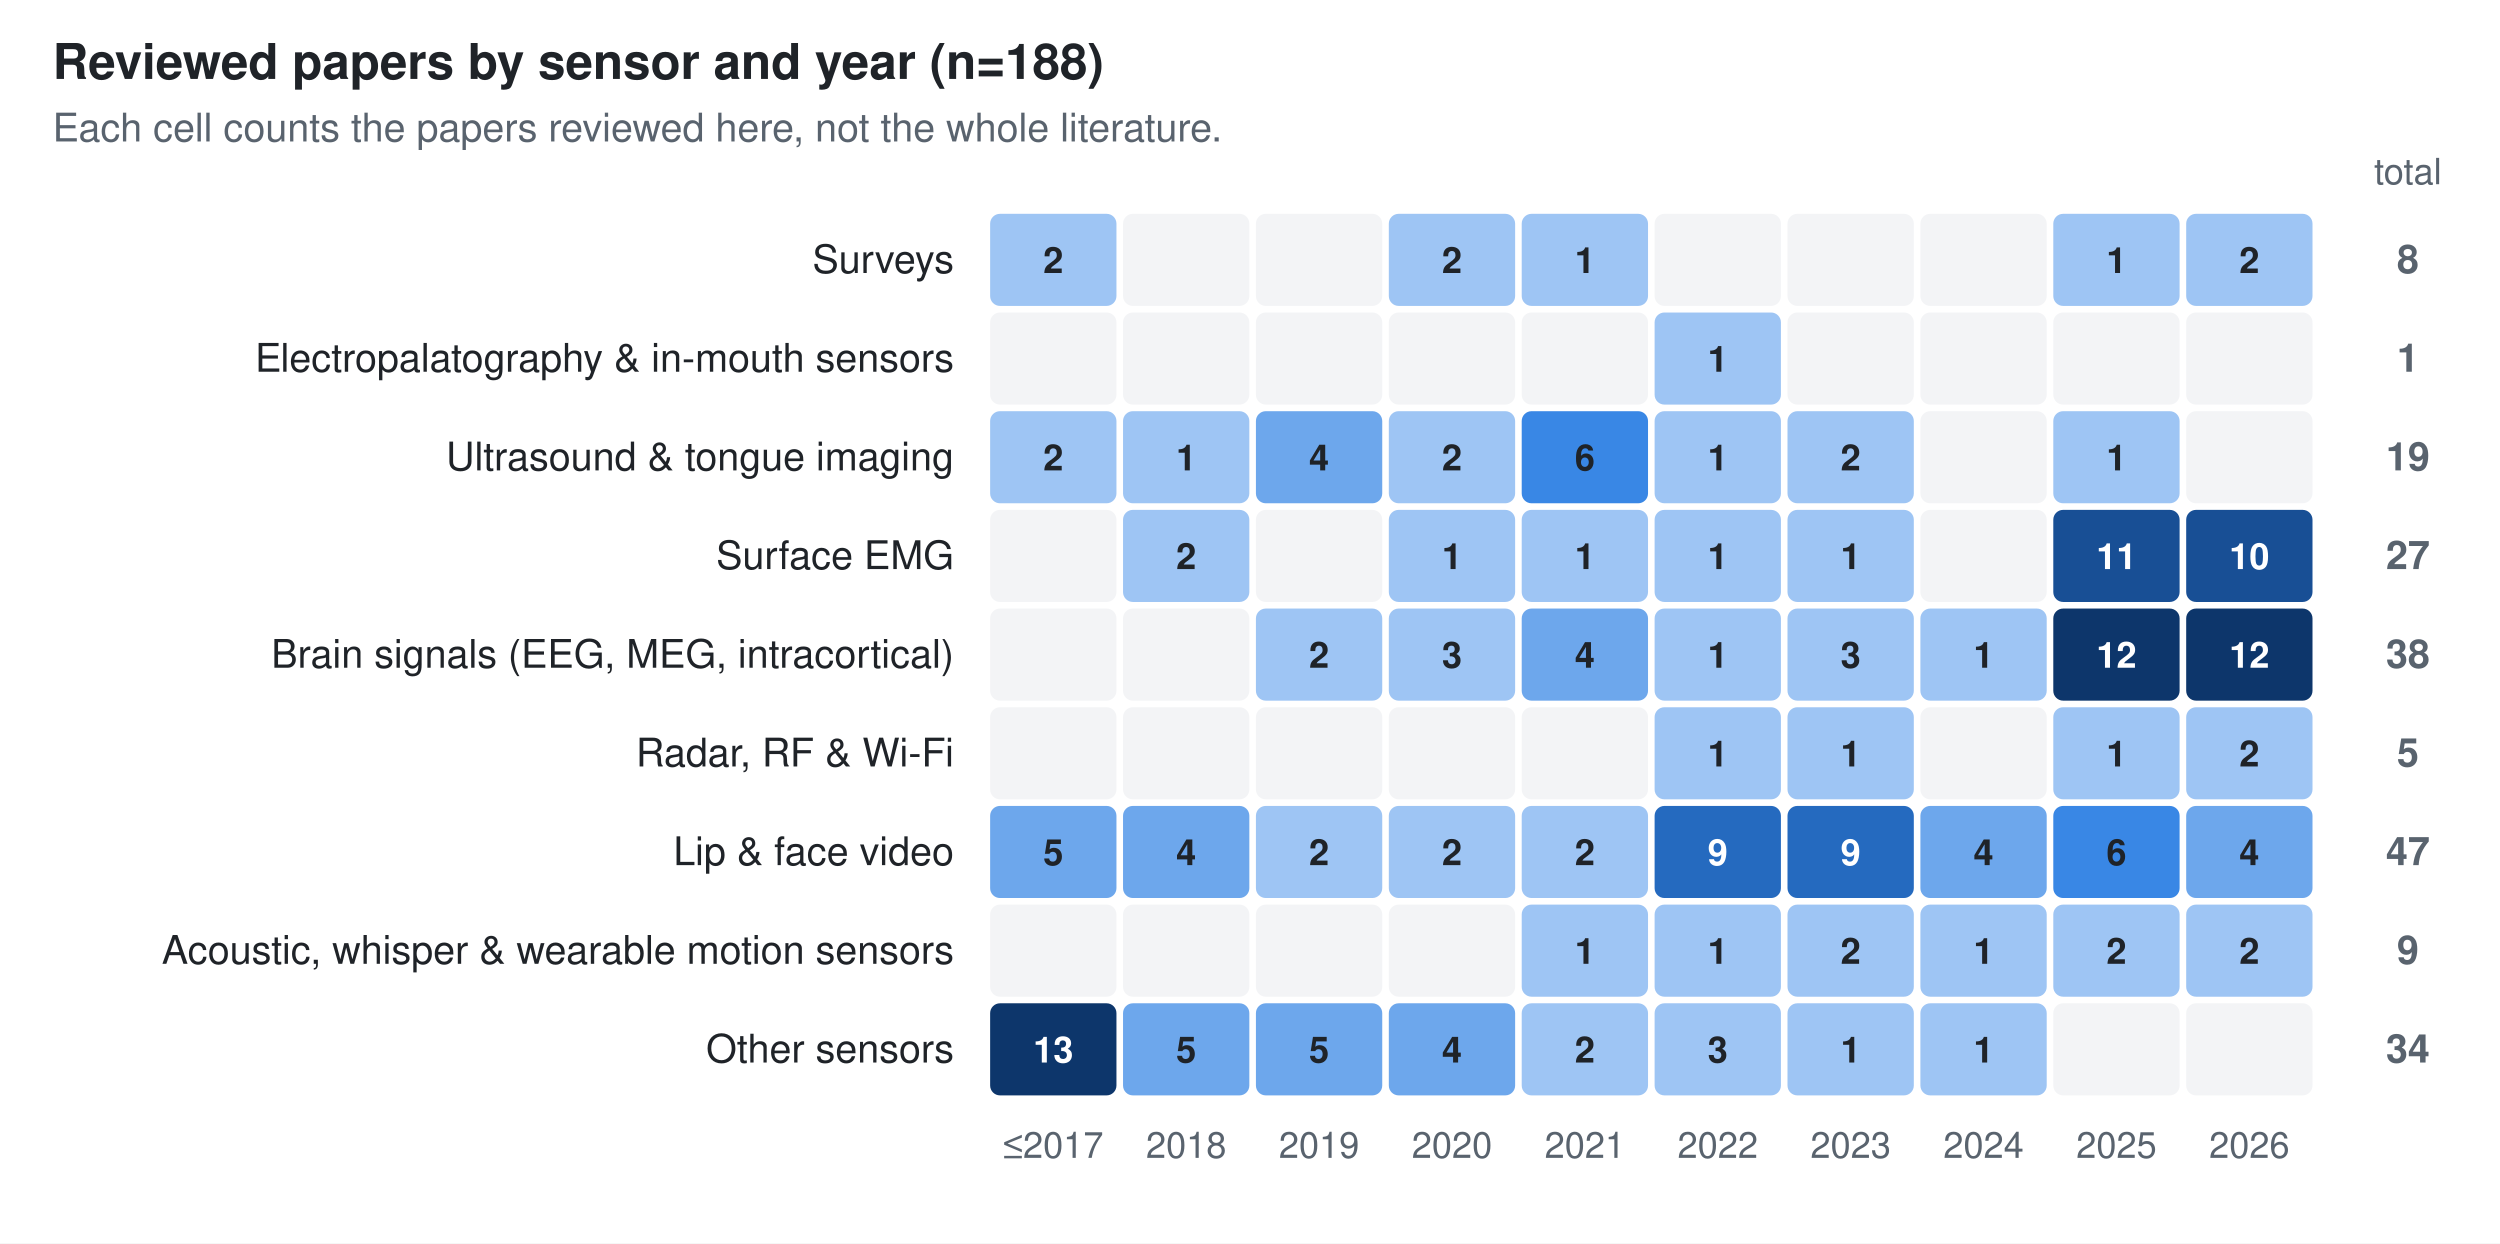
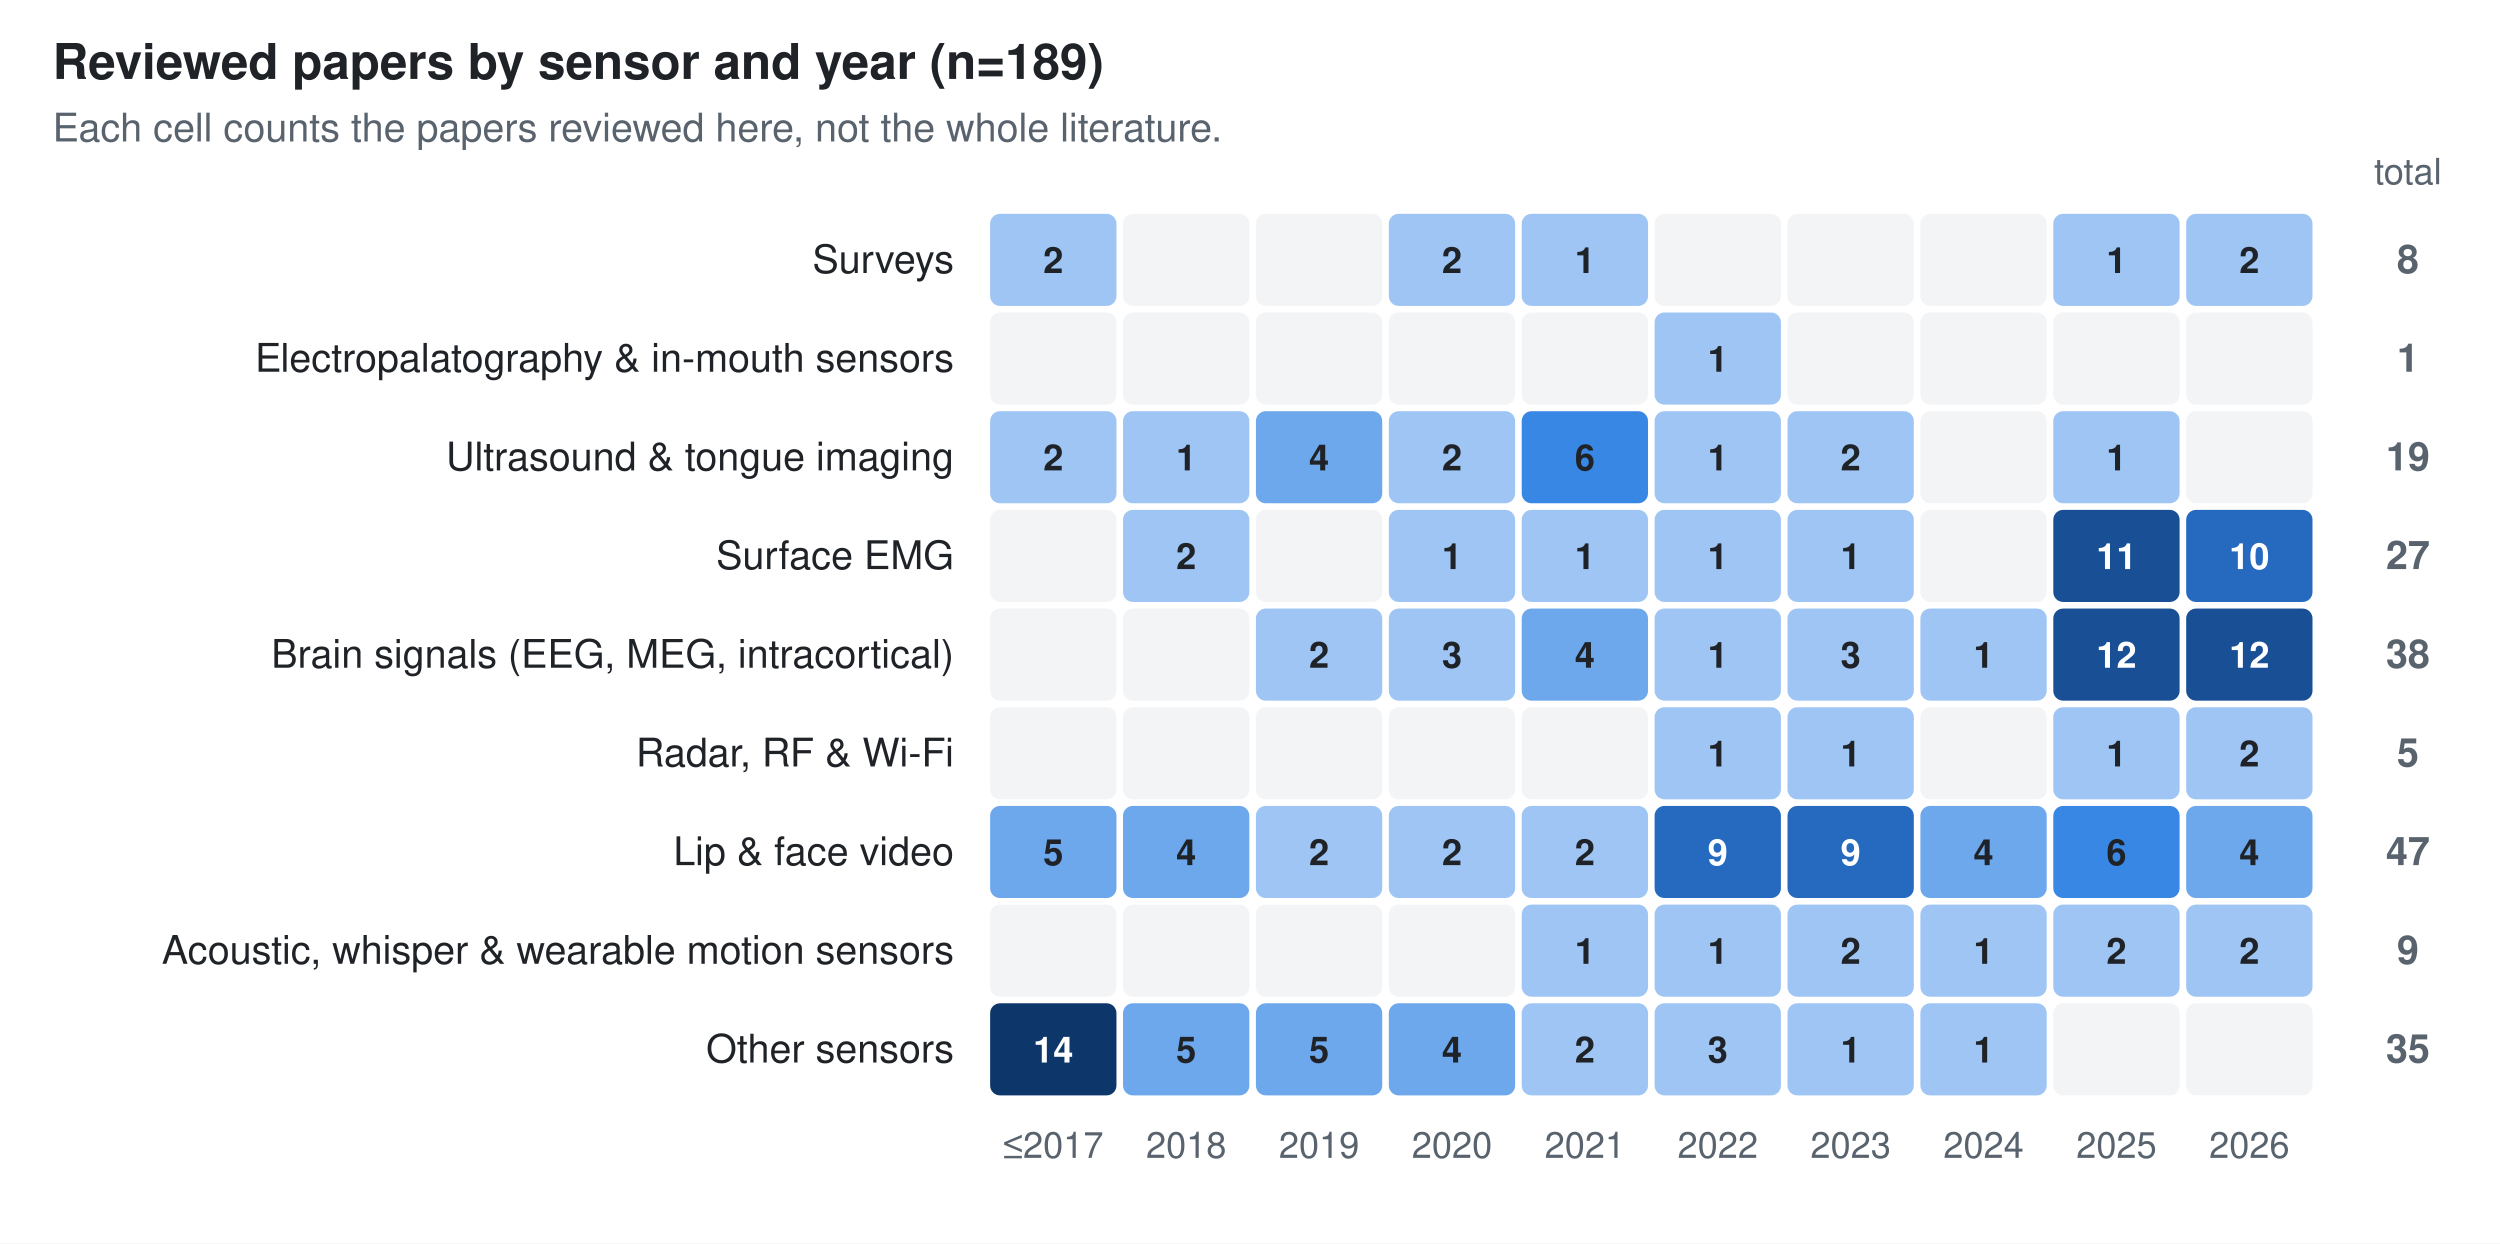
- <svg xmlns="http://www.w3.org/2000/svg" width="760" height="378" viewBox="0 0 760 378" font-family="-apple-system, BlinkMacSystemFont, 'Segoe UI', Helvetica, Arial, sans-serif" role="img" aria-label="Reviewed papers by sensor and year (n=188)">
+ <svg xmlns="http://www.w3.org/2000/svg" width="760" height="378" viewBox="0 0 760 378" font-family="-apple-system, BlinkMacSystemFont, 'Segoe UI', Helvetica, Arial, sans-serif" role="img" aria-label="Reviewed papers by sensor and year (n=189)">
  <rect width="760" height="378" fill="#ffffff" />
-   <text x="16.0" y="24.0" font-size="15" fill="#1f2328" text-anchor="start" font-weight="600">Reviewed papers by sensor and year (n=188)</text>
+   <text x="16.0" y="24.0" font-size="15" fill="#1f2328" text-anchor="start" font-weight="600">Reviewed papers by sensor and year (n=189)</text>
  <text x="16.0" y="43.0" font-size="12" fill="#59636e" text-anchor="start">Each cell counts the papers reviewed here, not the whole literature.</text>
  <text x="320.2" y="352.0" font-size="11" fill="#59636e" text-anchor="middle">≤2017</text>
  <text x="360.6" y="352.0" font-size="11" fill="#59636e" text-anchor="middle">2018</text>
  <text x="401.0" y="352.0" font-size="11" fill="#59636e" text-anchor="middle">2019</text>
  <text x="441.4" y="352.0" font-size="11" fill="#59636e" text-anchor="middle">2020</text>
  <text x="481.8" y="352.0" font-size="11" fill="#59636e" text-anchor="middle">2021</text>
  <text x="522.2" y="352.0" font-size="11" fill="#59636e" text-anchor="middle">2022</text>
  <text x="562.6" y="352.0" font-size="11" fill="#59636e" text-anchor="middle">2023</text>
  <text x="603.0" y="352.0" font-size="11" fill="#59636e" text-anchor="middle">2024</text>
  <text x="643.4" y="352.0" font-size="11" fill="#59636e" text-anchor="middle">2025</text>
  <text x="683.8" y="352.0" font-size="11" fill="#59636e" text-anchor="middle">2026</text>
  <text x="732.0" y="56.0" font-size="11" fill="#59636e" text-anchor="middle">total</text>
  <text x="290.0" y="83.0" font-size="12" fill="#1f2328" text-anchor="end">Surveys</text>
  <rect x="301.0" y="65.0" width="38.4" height="28.0" rx="3" fill="#9ec5f4" />
  <text x="320.2" y="83.0" font-size="11" fill="#1f2328" text-anchor="middle" font-weight="600">2</text>
  <rect x="341.4" y="65.0" width="38.4" height="28.0" rx="3" fill="#f3f4f6" />
  <rect x="381.8" y="65.0" width="38.4" height="28.0" rx="3" fill="#f3f4f6" />
  <rect x="422.2" y="65.0" width="38.4" height="28.0" rx="3" fill="#9ec5f4" />
  <text x="441.4" y="83.0" font-size="11" fill="#1f2328" text-anchor="middle" font-weight="600">2</text>
  <rect x="462.6" y="65.0" width="38.4" height="28.0" rx="3" fill="#9ec5f4" />
  <text x="481.8" y="83.0" font-size="11" fill="#1f2328" text-anchor="middle" font-weight="600">1</text>
  <rect x="503.0" y="65.0" width="38.4" height="28.0" rx="3" fill="#f3f4f6" />
  <rect x="543.4" y="65.0" width="38.4" height="28.0" rx="3" fill="#f3f4f6" />
  <rect x="583.8" y="65.0" width="38.4" height="28.0" rx="3" fill="#f3f4f6" />
  <rect x="624.2" y="65.0" width="38.4" height="28.0" rx="3" fill="#9ec5f4" />
  <text x="643.4" y="83.0" font-size="11" fill="#1f2328" text-anchor="middle" font-weight="600">1</text>
  <rect x="664.6" y="65.0" width="38.4" height="28.0" rx="3" fill="#9ec5f4" />
  <text x="683.8" y="83.0" font-size="11" fill="#1f2328" text-anchor="middle" font-weight="600">2</text>
  <text x="732.0" y="83.0" font-size="12" fill="#59636e" text-anchor="middle" font-weight="600">8</text>
  <text x="290.0" y="113.0" font-size="12" fill="#1f2328" text-anchor="end">Electropalatography &amp; in-mouth sensors</text>
  <rect x="301.0" y="95.0" width="38.4" height="28.0" rx="3" fill="#f3f4f6" />
  <rect x="341.4" y="95.0" width="38.4" height="28.0" rx="3" fill="#f3f4f6" />
  <rect x="381.8" y="95.0" width="38.4" height="28.0" rx="3" fill="#f3f4f6" />
  <rect x="422.2" y="95.0" width="38.4" height="28.0" rx="3" fill="#f3f4f6" />
  <rect x="462.6" y="95.0" width="38.4" height="28.0" rx="3" fill="#f3f4f6" />
  <rect x="503.0" y="95.0" width="38.4" height="28.0" rx="3" fill="#9ec5f4" />
  <text x="522.2" y="113.0" font-size="11" fill="#1f2328" text-anchor="middle" font-weight="600">1</text>
  <rect x="543.4" y="95.0" width="38.4" height="28.0" rx="3" fill="#f3f4f6" />
  <rect x="583.8" y="95.0" width="38.4" height="28.0" rx="3" fill="#f3f4f6" />
  <rect x="624.2" y="95.0" width="38.4" height="28.0" rx="3" fill="#f3f4f6" />
  <rect x="664.6" y="95.0" width="38.4" height="28.0" rx="3" fill="#f3f4f6" />
  <text x="732.0" y="113.0" font-size="12" fill="#59636e" text-anchor="middle" font-weight="600">1</text>
  <text x="290.0" y="143.0" font-size="12" fill="#1f2328" text-anchor="end">Ultrasound &amp; tongue imaging</text>
  <rect x="301.0" y="125.0" width="38.4" height="28.0" rx="3" fill="#9ec5f4" />
  <text x="320.2" y="143.0" font-size="11" fill="#1f2328" text-anchor="middle" font-weight="600">2</text>
  <rect x="341.4" y="125.0" width="38.4" height="28.0" rx="3" fill="#9ec5f4" />
  <text x="360.6" y="143.0" font-size="11" fill="#1f2328" text-anchor="middle" font-weight="600">1</text>
  <rect x="381.8" y="125.0" width="38.4" height="28.0" rx="3" fill="#6da7ec" />
  <text x="401.0" y="143.0" font-size="11" fill="#1f2328" text-anchor="middle" font-weight="600">4</text>
  <rect x="422.2" y="125.0" width="38.4" height="28.0" rx="3" fill="#9ec5f4" />
  <text x="441.4" y="143.0" font-size="11" fill="#1f2328" text-anchor="middle" font-weight="600">2</text>
  <rect x="462.6" y="125.0" width="38.4" height="28.0" rx="3" fill="#3987e5" />
  <text x="481.8" y="143.0" font-size="11" fill="#1f2328" text-anchor="middle" font-weight="600">6</text>
  <rect x="503.0" y="125.0" width="38.4" height="28.0" rx="3" fill="#9ec5f4" />
  <text x="522.2" y="143.0" font-size="11" fill="#1f2328" text-anchor="middle" font-weight="600">1</text>
  <rect x="543.4" y="125.0" width="38.4" height="28.0" rx="3" fill="#9ec5f4" />
  <text x="562.6" y="143.0" font-size="11" fill="#1f2328" text-anchor="middle" font-weight="600">2</text>
  <rect x="583.8" y="125.0" width="38.4" height="28.0" rx="3" fill="#f3f4f6" />
  <rect x="624.2" y="125.0" width="38.4" height="28.0" rx="3" fill="#9ec5f4" />
  <text x="643.4" y="143.0" font-size="11" fill="#1f2328" text-anchor="middle" font-weight="600">1</text>
  <rect x="664.6" y="125.0" width="38.4" height="28.0" rx="3" fill="#f3f4f6" />
  <text x="732.0" y="143.0" font-size="12" fill="#59636e" text-anchor="middle" font-weight="600">19</text>
  <text x="290.0" y="173.0" font-size="12" fill="#1f2328" text-anchor="end">Surface EMG</text>
  <rect x="301.0" y="155.0" width="38.4" height="28.0" rx="3" fill="#f3f4f6" />
  <rect x="341.4" y="155.0" width="38.4" height="28.0" rx="3" fill="#9ec5f4" />
  <text x="360.6" y="173.0" font-size="11" fill="#1f2328" text-anchor="middle" font-weight="600">2</text>
  <rect x="381.8" y="155.0" width="38.4" height="28.0" rx="3" fill="#f3f4f6" />
  <rect x="422.2" y="155.0" width="38.4" height="28.0" rx="3" fill="#9ec5f4" />
  <text x="441.4" y="173.0" font-size="11" fill="#1f2328" text-anchor="middle" font-weight="600">1</text>
  <rect x="462.6" y="155.0" width="38.4" height="28.0" rx="3" fill="#9ec5f4" />
  <text x="481.8" y="173.0" font-size="11" fill="#1f2328" text-anchor="middle" font-weight="600">1</text>
  <rect x="503.0" y="155.0" width="38.4" height="28.0" rx="3" fill="#9ec5f4" />
  <text x="522.2" y="173.0" font-size="11" fill="#1f2328" text-anchor="middle" font-weight="600">1</text>
  <rect x="543.4" y="155.0" width="38.4" height="28.0" rx="3" fill="#9ec5f4" />
  <text x="562.6" y="173.0" font-size="11" fill="#1f2328" text-anchor="middle" font-weight="600">1</text>
  <rect x="583.8" y="155.0" width="38.4" height="28.0" rx="3" fill="#f3f4f6" />
  <rect x="624.2" y="155.0" width="38.4" height="28.0" rx="3" fill="#184f95" />
  <text x="643.4" y="173.0" font-size="11" fill="#ffffff" text-anchor="middle" font-weight="600">11</text>
-   <rect x="664.6" y="155.0" width="38.4" height="28.0" rx="3" fill="#184f95" />
+   <rect x="664.6" y="155.0" width="38.4" height="28.0" rx="3" fill="#256abf" />
  <text x="683.8" y="173.0" font-size="11" fill="#ffffff" text-anchor="middle" font-weight="600">10</text>
  <text x="732.0" y="173.0" font-size="12" fill="#59636e" text-anchor="middle" font-weight="600">27</text>
  <text x="290.0" y="203.0" font-size="12" fill="#1f2328" text-anchor="end">Brain signals (EEG, MEG, intracortical)</text>
  <rect x="301.0" y="185.0" width="38.4" height="28.0" rx="3" fill="#f3f4f6" />
  <rect x="341.4" y="185.0" width="38.4" height="28.0" rx="3" fill="#f3f4f6" />
  <rect x="381.8" y="185.0" width="38.4" height="28.0" rx="3" fill="#9ec5f4" />
  <text x="401.0" y="203.0" font-size="11" fill="#1f2328" text-anchor="middle" font-weight="600">2</text>
  <rect x="422.2" y="185.0" width="38.4" height="28.0" rx="3" fill="#9ec5f4" />
  <text x="441.4" y="203.0" font-size="11" fill="#1f2328" text-anchor="middle" font-weight="600">3</text>
  <rect x="462.6" y="185.0" width="38.4" height="28.0" rx="3" fill="#6da7ec" />
  <text x="481.8" y="203.0" font-size="11" fill="#1f2328" text-anchor="middle" font-weight="600">4</text>
  <rect x="503.0" y="185.0" width="38.4" height="28.0" rx="3" fill="#9ec5f4" />
  <text x="522.2" y="203.0" font-size="11" fill="#1f2328" text-anchor="middle" font-weight="600">1</text>
  <rect x="543.4" y="185.0" width="38.4" height="28.0" rx="3" fill="#9ec5f4" />
  <text x="562.6" y="203.0" font-size="11" fill="#1f2328" text-anchor="middle" font-weight="600">3</text>
  <rect x="583.8" y="185.0" width="38.4" height="28.0" rx="3" fill="#9ec5f4" />
  <text x="603.0" y="203.0" font-size="11" fill="#1f2328" text-anchor="middle" font-weight="600">1</text>
-   <rect x="624.2" y="185.0" width="38.4" height="28.0" rx="3" fill="#0d366b" />
+   <rect x="624.2" y="185.0" width="38.4" height="28.0" rx="3" fill="#184f95" />
  <text x="643.4" y="203.0" font-size="11" fill="#ffffff" text-anchor="middle" font-weight="600">12</text>
-   <rect x="664.6" y="185.0" width="38.4" height="28.0" rx="3" fill="#0d366b" />
+   <rect x="664.6" y="185.0" width="38.4" height="28.0" rx="3" fill="#184f95" />
  <text x="683.8" y="203.0" font-size="11" fill="#ffffff" text-anchor="middle" font-weight="600">12</text>
  <text x="732.0" y="203.0" font-size="12" fill="#59636e" text-anchor="middle" font-weight="600">38</text>
  <text x="290.0" y="233.0" font-size="12" fill="#1f2328" text-anchor="end">Radar, RF &amp; Wi-Fi</text>
  <rect x="301.0" y="215.0" width="38.4" height="28.0" rx="3" fill="#f3f4f6" />
  <rect x="341.4" y="215.0" width="38.4" height="28.0" rx="3" fill="#f3f4f6" />
  <rect x="381.8" y="215.0" width="38.4" height="28.0" rx="3" fill="#f3f4f6" />
  <rect x="422.2" y="215.0" width="38.4" height="28.0" rx="3" fill="#f3f4f6" />
  <rect x="462.6" y="215.0" width="38.4" height="28.0" rx="3" fill="#f3f4f6" />
  <rect x="503.0" y="215.0" width="38.4" height="28.0" rx="3" fill="#9ec5f4" />
  <text x="522.2" y="233.0" font-size="11" fill="#1f2328" text-anchor="middle" font-weight="600">1</text>
  <rect x="543.4" y="215.0" width="38.4" height="28.0" rx="3" fill="#9ec5f4" />
  <text x="562.6" y="233.0" font-size="11" fill="#1f2328" text-anchor="middle" font-weight="600">1</text>
  <rect x="583.8" y="215.0" width="38.4" height="28.0" rx="3" fill="#f3f4f6" />
  <rect x="624.2" y="215.0" width="38.4" height="28.0" rx="3" fill="#9ec5f4" />
  <text x="643.4" y="233.0" font-size="11" fill="#1f2328" text-anchor="middle" font-weight="600">1</text>
  <rect x="664.6" y="215.0" width="38.4" height="28.0" rx="3" fill="#9ec5f4" />
  <text x="683.8" y="233.0" font-size="11" fill="#1f2328" text-anchor="middle" font-weight="600">2</text>
  <text x="732.0" y="233.0" font-size="12" fill="#59636e" text-anchor="middle" font-weight="600">5</text>
  <text x="290.0" y="263.0" font-size="12" fill="#1f2328" text-anchor="end">Lip &amp; face video</text>
  <rect x="301.0" y="245.0" width="38.4" height="28.0" rx="3" fill="#6da7ec" />
  <text x="320.2" y="263.0" font-size="11" fill="#1f2328" text-anchor="middle" font-weight="600">5</text>
  <rect x="341.4" y="245.0" width="38.4" height="28.0" rx="3" fill="#6da7ec" />
  <text x="360.6" y="263.0" font-size="11" fill="#1f2328" text-anchor="middle" font-weight="600">4</text>
  <rect x="381.8" y="245.0" width="38.4" height="28.0" rx="3" fill="#9ec5f4" />
  <text x="401.0" y="263.0" font-size="11" fill="#1f2328" text-anchor="middle" font-weight="600">2</text>
  <rect x="422.2" y="245.0" width="38.4" height="28.0" rx="3" fill="#9ec5f4" />
  <text x="441.4" y="263.0" font-size="11" fill="#1f2328" text-anchor="middle" font-weight="600">2</text>
  <rect x="462.6" y="245.0" width="38.4" height="28.0" rx="3" fill="#9ec5f4" />
  <text x="481.8" y="263.0" font-size="11" fill="#1f2328" text-anchor="middle" font-weight="600">2</text>
  <rect x="503.0" y="245.0" width="38.4" height="28.0" rx="3" fill="#256abf" />
  <text x="522.2" y="263.0" font-size="11" fill="#ffffff" text-anchor="middle" font-weight="600">9</text>
  <rect x="543.4" y="245.0" width="38.4" height="28.0" rx="3" fill="#256abf" />
  <text x="562.6" y="263.0" font-size="11" fill="#ffffff" text-anchor="middle" font-weight="600">9</text>
  <rect x="583.8" y="245.0" width="38.4" height="28.0" rx="3" fill="#6da7ec" />
  <text x="603.0" y="263.0" font-size="11" fill="#1f2328" text-anchor="middle" font-weight="600">4</text>
  <rect x="624.2" y="245.0" width="38.4" height="28.0" rx="3" fill="#3987e5" />
  <text x="643.4" y="263.0" font-size="11" fill="#1f2328" text-anchor="middle" font-weight="600">6</text>
  <rect x="664.6" y="245.0" width="38.4" height="28.0" rx="3" fill="#6da7ec" />
  <text x="683.8" y="263.0" font-size="11" fill="#1f2328" text-anchor="middle" font-weight="600">4</text>
  <text x="732.0" y="263.0" font-size="12" fill="#59636e" text-anchor="middle" font-weight="600">47</text>
  <text x="290.0" y="293.0" font-size="12" fill="#1f2328" text-anchor="end">Acoustic, whisper &amp; wearable motion sensors</text>
  <rect x="301.0" y="275.0" width="38.4" height="28.0" rx="3" fill="#f3f4f6" />
  <rect x="341.4" y="275.0" width="38.4" height="28.0" rx="3" fill="#f3f4f6" />
  <rect x="381.8" y="275.0" width="38.4" height="28.0" rx="3" fill="#f3f4f6" />
  <rect x="422.2" y="275.0" width="38.4" height="28.0" rx="3" fill="#f3f4f6" />
  <rect x="462.6" y="275.0" width="38.4" height="28.0" rx="3" fill="#9ec5f4" />
  <text x="481.8" y="293.0" font-size="11" fill="#1f2328" text-anchor="middle" font-weight="600">1</text>
  <rect x="503.0" y="275.0" width="38.4" height="28.0" rx="3" fill="#9ec5f4" />
  <text x="522.2" y="293.0" font-size="11" fill="#1f2328" text-anchor="middle" font-weight="600">1</text>
  <rect x="543.4" y="275.0" width="38.4" height="28.0" rx="3" fill="#9ec5f4" />
  <text x="562.6" y="293.0" font-size="11" fill="#1f2328" text-anchor="middle" font-weight="600">2</text>
  <rect x="583.8" y="275.0" width="38.4" height="28.0" rx="3" fill="#9ec5f4" />
  <text x="603.0" y="293.0" font-size="11" fill="#1f2328" text-anchor="middle" font-weight="600">1</text>
  <rect x="624.2" y="275.0" width="38.4" height="28.0" rx="3" fill="#9ec5f4" />
  <text x="643.4" y="293.0" font-size="11" fill="#1f2328" text-anchor="middle" font-weight="600">2</text>
  <rect x="664.6" y="275.0" width="38.4" height="28.0" rx="3" fill="#9ec5f4" />
  <text x="683.8" y="293.0" font-size="11" fill="#1f2328" text-anchor="middle" font-weight="600">2</text>
  <text x="732.0" y="293.0" font-size="12" fill="#59636e" text-anchor="middle" font-weight="600">9</text>
  <text x="290.0" y="323.0" font-size="12" fill="#1f2328" text-anchor="end">Other sensors</text>
  <rect x="301.0" y="305.0" width="38.4" height="28.0" rx="3" fill="#0d366b" />
-   <text x="320.2" y="323.0" font-size="11" fill="#ffffff" text-anchor="middle" font-weight="600">13</text>
+   <text x="320.2" y="323.0" font-size="11" fill="#ffffff" text-anchor="middle" font-weight="600">14</text>
  <rect x="341.4" y="305.0" width="38.4" height="28.0" rx="3" fill="#6da7ec" />
  <text x="360.6" y="323.0" font-size="11" fill="#1f2328" text-anchor="middle" font-weight="600">5</text>
  <rect x="381.8" y="305.0" width="38.4" height="28.0" rx="3" fill="#6da7ec" />
  <text x="401.0" y="323.0" font-size="11" fill="#1f2328" text-anchor="middle" font-weight="600">5</text>
  <rect x="422.2" y="305.0" width="38.4" height="28.0" rx="3" fill="#6da7ec" />
  <text x="441.4" y="323.0" font-size="11" fill="#1f2328" text-anchor="middle" font-weight="600">4</text>
  <rect x="462.6" y="305.0" width="38.4" height="28.0" rx="3" fill="#9ec5f4" />
  <text x="481.8" y="323.0" font-size="11" fill="#1f2328" text-anchor="middle" font-weight="600">2</text>
  <rect x="503.0" y="305.0" width="38.4" height="28.0" rx="3" fill="#9ec5f4" />
  <text x="522.2" y="323.0" font-size="11" fill="#1f2328" text-anchor="middle" font-weight="600">3</text>
  <rect x="543.4" y="305.0" width="38.4" height="28.0" rx="3" fill="#9ec5f4" />
  <text x="562.6" y="323.0" font-size="11" fill="#1f2328" text-anchor="middle" font-weight="600">1</text>
  <rect x="583.8" y="305.0" width="38.4" height="28.0" rx="3" fill="#9ec5f4" />
  <text x="603.0" y="323.0" font-size="11" fill="#1f2328" text-anchor="middle" font-weight="600">1</text>
  <rect x="624.2" y="305.0" width="38.4" height="28.0" rx="3" fill="#f3f4f6" />
  <rect x="664.6" y="305.0" width="38.4" height="28.0" rx="3" fill="#f3f4f6" />
-   <text x="732.0" y="323.0" font-size="12" fill="#59636e" text-anchor="middle" font-weight="600">34</text>
+   <text x="732.0" y="323.0" font-size="12" fill="#59636e" text-anchor="middle" font-weight="600">35</text>
</svg>
